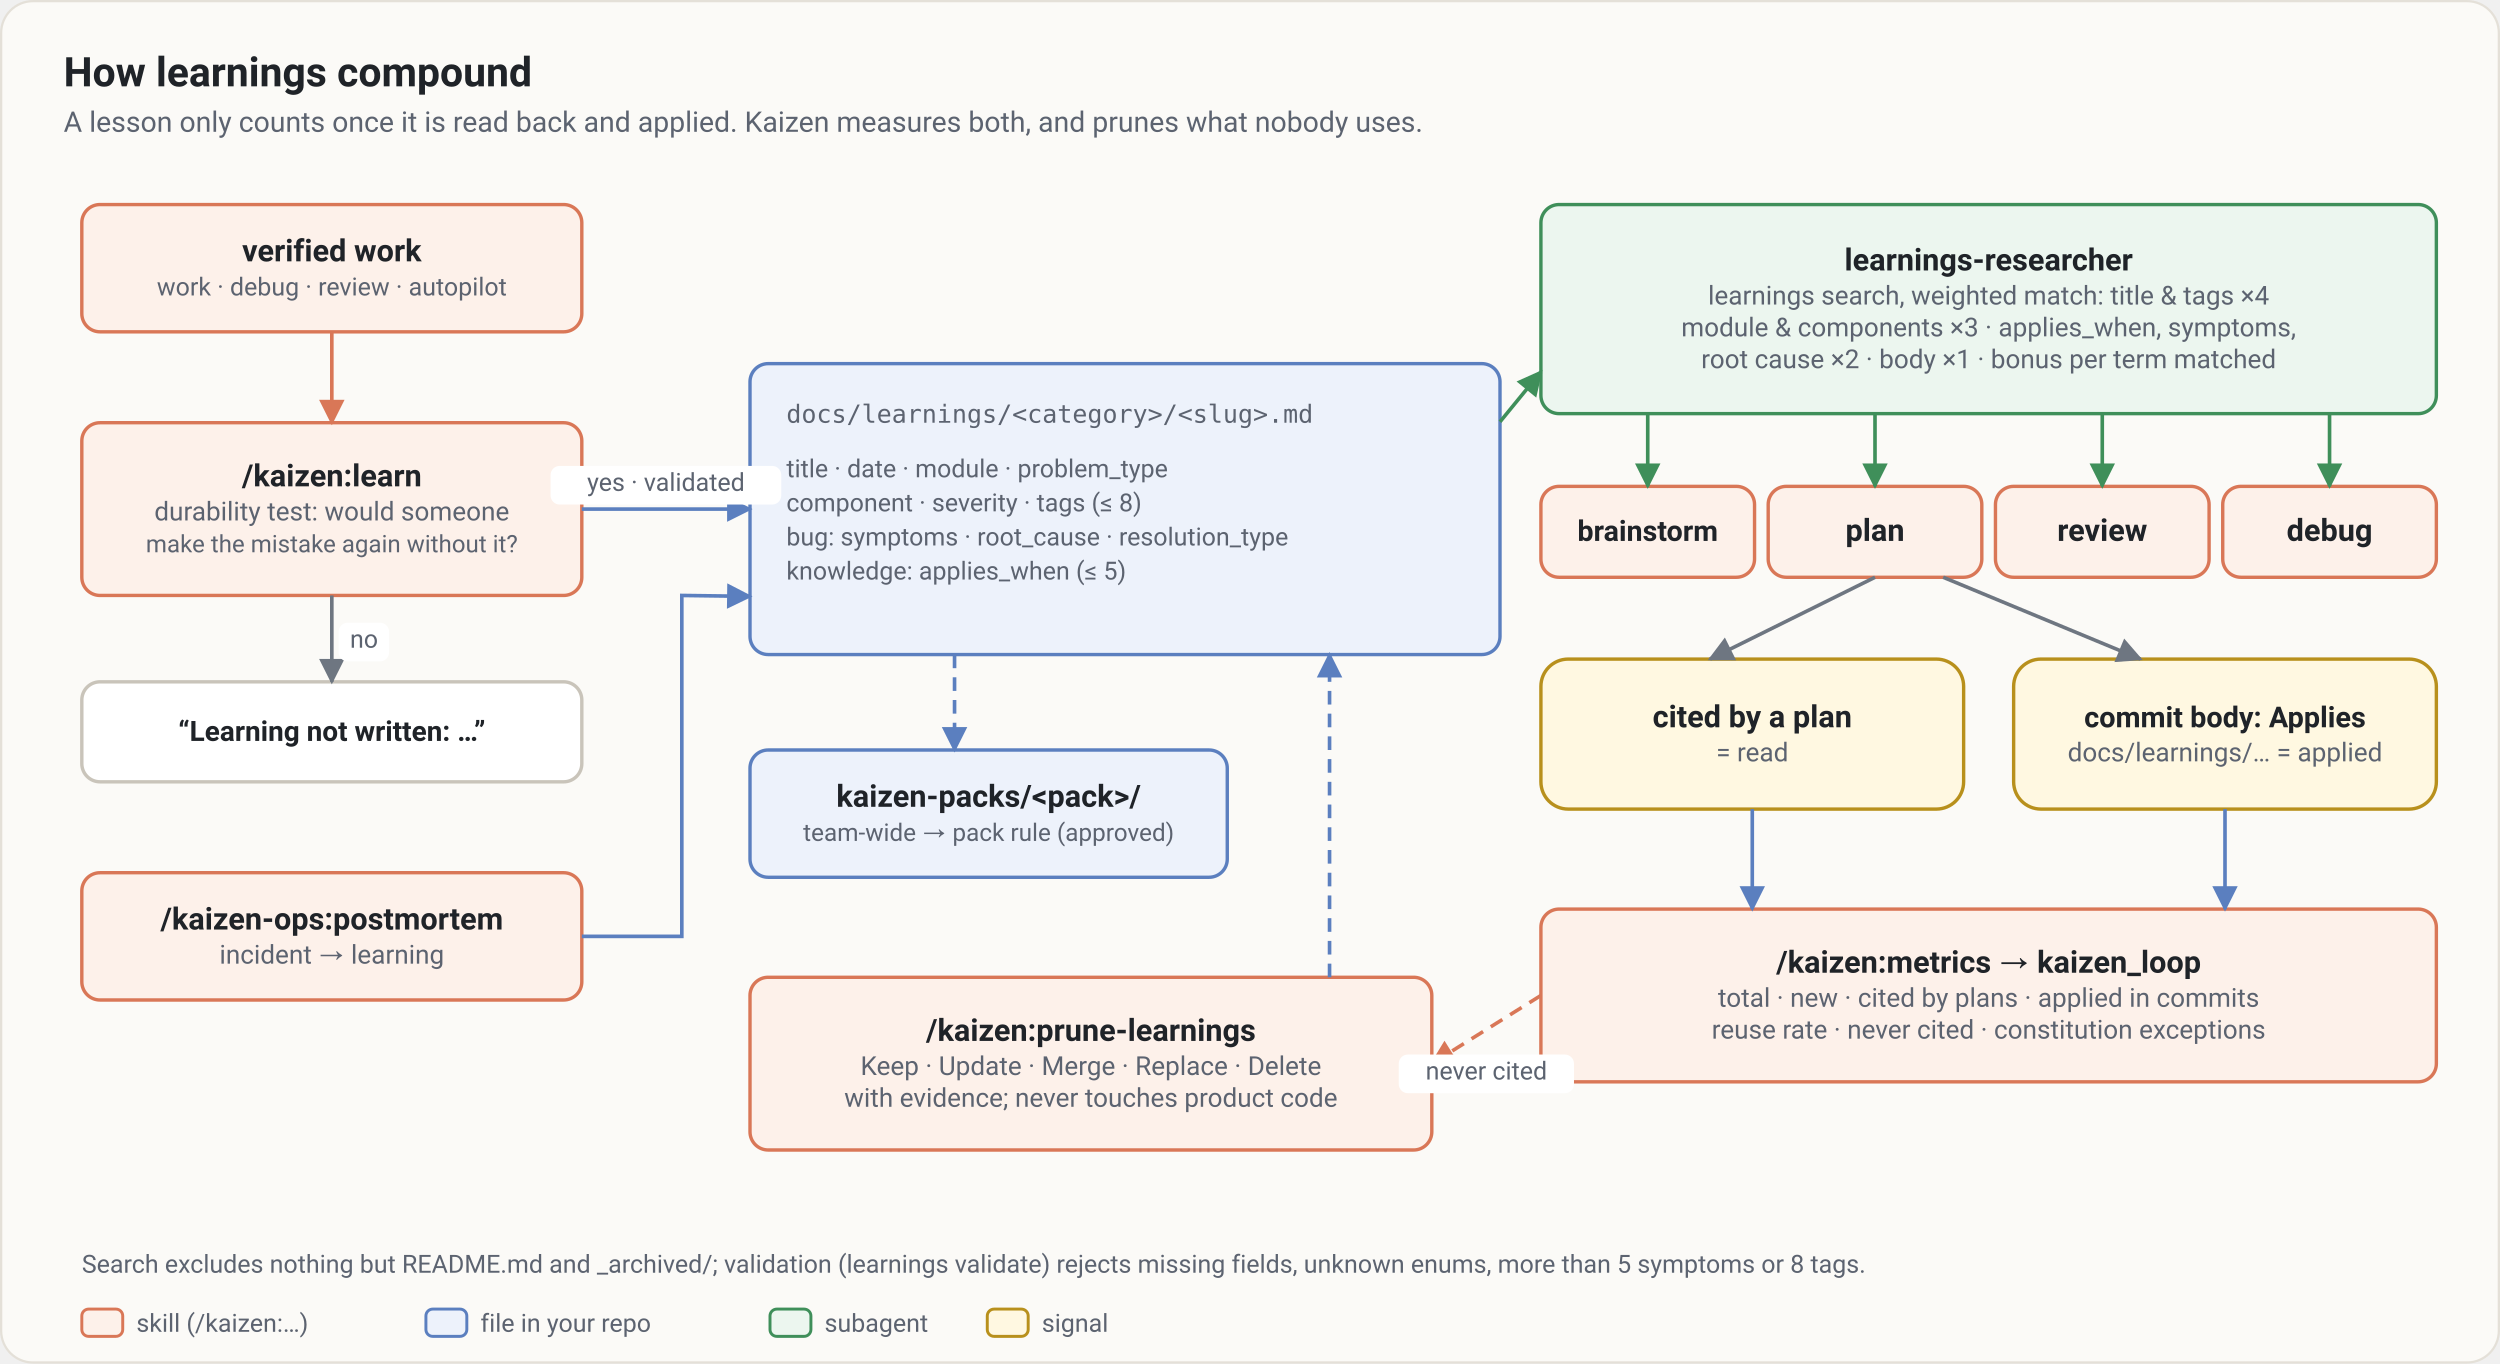
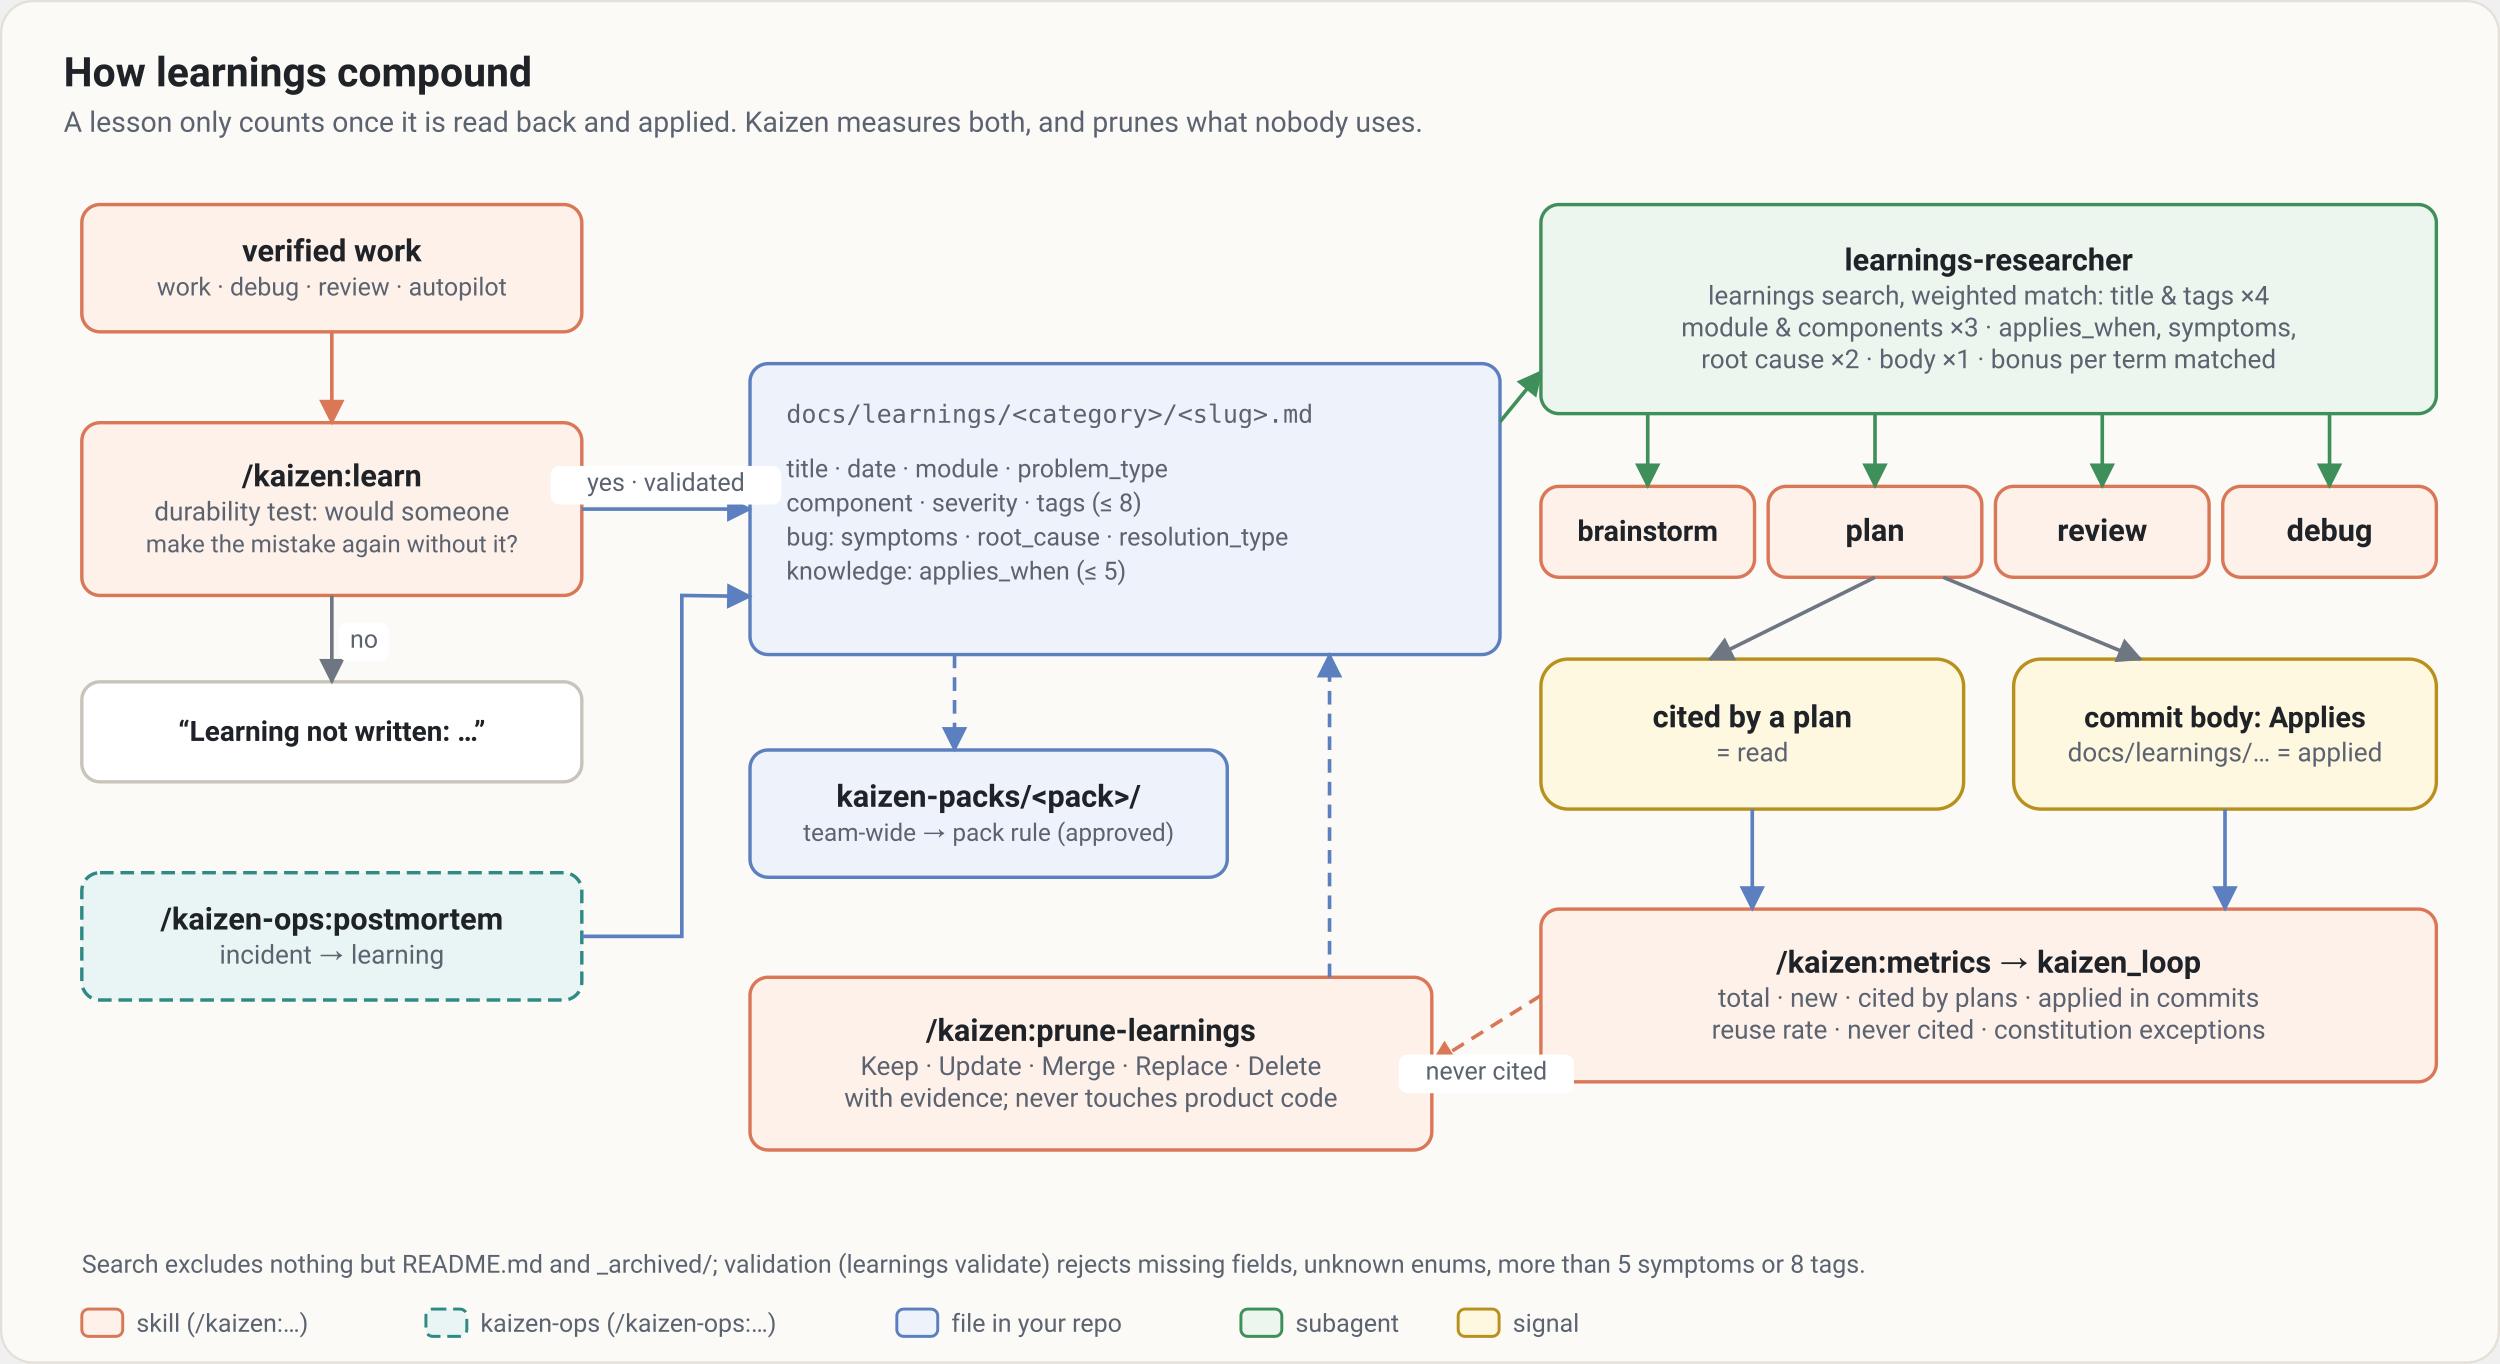
<svg xmlns="http://www.w3.org/2000/svg" width="1100" height="600" viewBox="0 0 1100 600" role="img" aria-labelledby="t d">
  <style>
  .bg { fill: #fbfaf7; stroke: #e4e0d8; }
  text { font-family: ui-sans-serif, system-ui, -apple-system, "Segoe UI", Roboto, Helvetica, Arial, sans-serif; fill: #1f2328; }
  .title { font-size: 18px; font-weight: 700; }
  .desc { font-size: 12.5px; fill: #5c6370; }
  .label { font-size: 13.5px; font-weight: 600; }
  .t12 { font-size: 12px; }
  .sub { font-size: 11.5px; fill: #5c6370; }
  .small { font-size: 11px; fill: #5c6370; }
  .edge { font-size: 11px; fill: #5c6370; }
  .mono { font-family: ui-monospace, SFMono-Regular, Menlo, Consolas, monospace; }
  .skill { fill: #fdf1ea; stroke: #d97757; }
+   .ops { fill: #e8f5f4; stroke: #2e8a83; stroke-dasharray: 6 3; }
  .artifact { fill: #edf2fb; stroke: #5b7fbf; }
  .gate { fill: #fdeeee; stroke: #c94a4a; }
  .agent { fill: #ecf6ef; stroke: #3f8f5a; }
  .outside { fill: #f3f0fa; stroke: #7a5fc0; }
  .state { fill: #fff8e1; stroke: #b8901c; }
  .plain { fill: #ffffff; stroke: #c9c4ba; }
  .region { fill: none; stroke: #b9b3a6; stroke-dasharray: 5 4; }
  .regionlabel { font-size: 11.5px; font-weight: 600; fill: #7d776b; letter-spacing: .04em; }
  .band { fill: #fff4dd; stroke: #d6a645; }
  .line { fill: none; stroke: #6e7681; stroke-width: 1.6; }
  .line.accent { stroke: #d97757; }
  .line.bad { stroke: #c94a4a; }
  .line.ok { stroke: #3f8f5a; }
  .line.blue { stroke: #5b7fbf; }
  .dashed { stroke-dasharray: 6 4; }
  .head { fill: #6e7681; }
  .head.accent { fill: #d97757; }
  .head.bad { fill: #c94a4a; }
  .head.ok { fill: #3f8f5a; }
  .head.blue { fill: #5b7fbf; }
  .pill { fill: #ffffff; stroke: none; }
  @media (prefers-color-scheme: dark) {
    .bg { fill: #161b22; stroke: #30363d; }
    text { fill: #e6edf3; }
    .desc, .sub, .small, .edge { fill: #9aa4b0; }
    .skill { fill: #3a2419; stroke: #e08b6c; }
+     .ops { fill: #15302e; stroke: #4fb8ae; }
    .artifact { fill: #1b2638; stroke: #7c9fd8; }
    .gate { fill: #3a1d1f; stroke: #e06c6c; }
    .agent { fill: #18301f; stroke: #5fb07a; }
    .outside { fill: #271f3d; stroke: #a08ae0; }
    .state { fill: #33290f; stroke: #d6b043; }
    .plain { fill: #1f2630; stroke: #4a525d; }
    .region { stroke: #5a6270; }
    .regionlabel { fill: #a39d90; }
    .band { fill: #33290f; stroke: #c99a3b; }
    .line { stroke: #9aa4b0; }
    .line.accent { stroke: #e08b6c; }
    .line.bad { stroke: #e06c6c; }
    .line.ok { stroke: #5fb07a; }
    .line.blue { stroke: #7c9fd8; }
    .head { fill: #9aa4b0; }
    .head.accent { fill: #e08b6c; }
    .head.bad { fill: #e06c6c; }
    .head.ok { fill: #5fb07a; }
    .head.blue { fill: #7c9fd8; }
    .pill { fill: #161b22; }
  }
</style>
  <defs>
    <marker id="h-default" viewBox="0 0 10 10" refX="9" refY="5" markerWidth="7" markerHeight="7" orient="auto-start-reverse">
      <path class="head" d="M0,0 L10,5 L0,10 z" />
    </marker>
    <marker id="s-default" viewBox="0 0 10 10" refX="9" refY="5" markerWidth="7" markerHeight="7" orient="auto-start-reverse">
      <path class="head" d="M0,0 L10,5 L0,10 z" />
    </marker>
    <marker id="h-accent" viewBox="0 0 10 10" refX="9" refY="5" markerWidth="7" markerHeight="7" orient="auto-start-reverse">
      <path class="head accent" d="M0,0 L10,5 L0,10 z" />
    </marker>
    <marker id="s-accent" viewBox="0 0 10 10" refX="9" refY="5" markerWidth="7" markerHeight="7" orient="auto-start-reverse">
      <path class="head accent" d="M0,0 L10,5 L0,10 z" />
    </marker>
    <marker id="h-bad" viewBox="0 0 10 10" refX="9" refY="5" markerWidth="7" markerHeight="7" orient="auto-start-reverse">
      <path class="head bad" d="M0,0 L10,5 L0,10 z" />
    </marker>
    <marker id="s-bad" viewBox="0 0 10 10" refX="9" refY="5" markerWidth="7" markerHeight="7" orient="auto-start-reverse">
      <path class="head bad" d="M0,0 L10,5 L0,10 z" />
    </marker>
    <marker id="h-ok" viewBox="0 0 10 10" refX="9" refY="5" markerWidth="7" markerHeight="7" orient="auto-start-reverse">
      <path class="head ok" d="M0,0 L10,5 L0,10 z" />
    </marker>
    <marker id="s-ok" viewBox="0 0 10 10" refX="9" refY="5" markerWidth="7" markerHeight="7" orient="auto-start-reverse">
      <path class="head ok" d="M0,0 L10,5 L0,10 z" />
    </marker>
    <marker id="h-blue" viewBox="0 0 10 10" refX="9" refY="5" markerWidth="7" markerHeight="7" orient="auto-start-reverse">
      <path class="head blue" d="M0,0 L10,5 L0,10 z" />
    </marker>
    <marker id="s-blue" viewBox="0 0 10 10" refX="9" refY="5" markerWidth="7" markerHeight="7" orient="auto-start-reverse">
      <path class="head blue" d="M0,0 L10,5 L0,10 z" />
    </marker>
  </defs>
  <rect class="bg" x="0.5" y="0.5" width="1099" height="599" rx="14" />
  <text class="title" x="28" y="38">How learnings compound</text>
  <text class="desc" x="28" y="58">A lesson only counts once it is read back and applied. Kaizen measures both, and prunes what nobody uses.</text>
  <rect class="skill" x="36" y="90" width="220" height="56" rx="8" stroke-width="1.5" />
  <text class="label" x="146" y="115" text-anchor="middle">verified work</text>
  <text class="sub" x="146" y="130" text-anchor="middle" style="font-size:11px">work · debug · review · autopilot</text>
  <rect class="skill" x="36" y="186" width="220" height="76" rx="8" stroke-width="1.5" />
  <text class="label" x="146" y="214" text-anchor="middle">/kaizen:learn</text>
  <text class="sub" x="146" y="229" text-anchor="middle">durability test: would someone</text>
  <text class="sub" x="146" y="243" text-anchor="middle" style="font-size:10.6px">make the mistake again without it?</text>
  <rect class="plain" x="36" y="300" width="220" height="44" rx="8" stroke-width="1.5" />
  <text class="label" x="146" y="326" text-anchor="middle" style="font-size:12.3px">“Learning not written: …”</text>
  <path class="line accent" d="M146,146 L146,186" marker-end="url(#h-accent)" />
  <path class="line" d="M146,262 L146,300" marker-end="url(#h-default)" />
  <rect class="pill" x="149" y="274" width="22.2" height="17" rx="4" />
  <text class="edge" x="154" y="285" text-anchor="start">no</text>
  <rect class="artifact" x="330" y="160" width="330" height="128" rx="8" stroke-width="1.5" />
  <text class="label" x="342" y="228" text-anchor="start" />
  <text class="small mono" x="346" y="186" text-anchor="start">docs/learnings/&lt;category&gt;/&lt;slug&gt;.md</text>
  <text class="small" x="346" y="210" text-anchor="start">title · date · module · problem_type</text>
  <text class="small" x="346" y="225" text-anchor="start">component · severity · tags (≤ 8)</text>
  <text class="small" x="346" y="240" text-anchor="start">bug: symptoms · root_cause · resolution_type</text>
  <text class="small" x="346" y="255" text-anchor="start">knowledge: applies_when (≤ 5)</text>
  <path class="line blue" d="M256,224 L330,224" marker-end="url(#h-blue)" />
  <rect class="pill" x="242.25" y="205" width="101.5" height="17" rx="4" />
  <text class="edge" x="293" y="216" text-anchor="middle">yes · validated</text>
-   <rect class="skill" x="36" y="384" width="220" height="56" rx="8" stroke-width="1.5" />
+   <rect class="ops" x="36" y="384" width="220" height="56" rx="8" stroke-width="1.5" />
  <text class="label" x="146" y="409" text-anchor="middle">/kaizen-ops:postmortem</text>
  <text class="sub" x="146" y="424" text-anchor="middle">incident → learning</text>
  <path class="line blue" d="M256,412 L300,412 L300,262 L330,262.4" marker-end="url(#h-blue)" />
  <rect class="artifact" x="330" y="330" width="210" height="56" rx="8" stroke-width="1.5" />
  <text class="label" x="435" y="355" text-anchor="middle">kaizen-packs/&lt;pack&gt;/</text>
  <text class="sub" x="435" y="370" text-anchor="middle" style="font-size:10.7px">team-wide → pack rule (approved)</text>
  <path class="line blue dashed" d="M420,288 L420,330" marker-end="url(#h-blue)" />
  <rect class="agent" x="678" y="90" width="394" height="92" rx="8" stroke-width="1.5" />
  <text class="label" x="875" y="119" text-anchor="middle">learnings-researcher</text>
  <text class="sub" x="875" y="134" text-anchor="middle">learnings search, weighted match: title &amp; tags ×4</text>
  <text class="sub" x="875" y="148" text-anchor="middle">module &amp; components ×3 · applies_when, symptoms,</text>
  <text class="sub" x="875" y="162" text-anchor="middle">root cause ×2 · body ×1 · bonus per term matched</text>
  <path class="line ok" d="M660,185.6 L678,163.6" marker-end="url(#h-ok)" />
  <rect class="skill" x="678" y="214" width="94" height="40" rx="8" stroke-width="1.5" />
  <text class="label" x="725" y="238" text-anchor="middle" style="font-size:12.6px">brainstorm</text>
  <rect class="skill" x="778" y="214" width="94" height="40" rx="8" stroke-width="1.5" />
  <text class="label" x="825" y="238" text-anchor="middle">plan</text>
  <rect class="skill" x="878" y="214" width="94" height="40" rx="8" stroke-width="1.5" />
  <text class="label" x="925" y="238" text-anchor="middle">review</text>
  <rect class="skill" x="978" y="214" width="94" height="40" rx="8" stroke-width="1.5" />
  <text class="label" x="1025" y="238" text-anchor="middle">debug</text>
  <path class="line ok" d="M725,182 L725,214" marker-end="url(#h-ok)" />
  <path class="line ok" d="M825,182 L825,214" marker-end="url(#h-ok)" />
  <path class="line ok" d="M925,182 L925,214" marker-end="url(#h-ok)" />
  <path class="line ok" d="M1025,182 L1025,214" marker-end="url(#h-ok)" />
  <rect class="state" x="678" y="290" width="186" height="66" rx="12" stroke-width="1.5" />
  <text class="label" x="771" y="320" text-anchor="middle">cited by a plan</text>
  <text class="sub" x="771" y="335" text-anchor="middle">= read</text>
  <rect class="state" x="886" y="290" width="186" height="66" rx="12" stroke-width="1.5" />
  <text class="label" x="979" y="320" text-anchor="middle" style="font-size:12.7px">commit body: Applies</text>
  <text class="sub" x="979" y="335" text-anchor="middle">docs/learnings/… = applied</text>
  <path class="line" d="M825,254 L752.4,290" marker-end="url(#h-default)" />
  <path class="line" d="M855,254 L941.8,290" marker-end="url(#h-default)" />
  <rect class="skill" x="678" y="400" width="394" height="76" rx="8" stroke-width="1.5" />
  <text class="label" x="875" y="428" text-anchor="middle">/kaizen:metrics → kaizen_loop</text>
  <text class="sub" x="875" y="443" text-anchor="middle">total · new · cited by plans · applied in commits</text>
  <text class="sub" x="875" y="457" text-anchor="middle">reuse rate · never cited · constitution exceptions</text>
  <path class="line blue" d="M771,356 L771,400" marker-end="url(#h-blue)" />
  <path class="line blue" d="M979,356 L979,400" marker-end="url(#h-blue)" />
  <rect class="skill" x="330" y="430" width="300" height="76" rx="8" stroke-width="1.5" />
  <text class="label" x="480" y="458" text-anchor="middle">/kaizen:prune-learnings</text>
  <text class="sub" x="480" y="473" text-anchor="middle">Keep · Update · Merge · Replace · Delete</text>
  <text class="sub" x="480" y="487" text-anchor="middle">with evidence; never touches product code</text>
  <path class="line accent dashed" d="M678,438 L630,468" marker-end="url(#h-accent)" />
  <rect class="pill" x="615.45" y="464" width="77.1" height="17" rx="4" />
  <text class="edge" x="654" y="475" text-anchor="middle">never cited</text>
  <path class="line blue dashed" d="M585,430 L585,288" marker-end="url(#h-blue)" />
  <text class="small" x="36" y="560" text-anchor="start">Search excludes nothing but README.md and _archived/; validation (learnings validate) rejects missing fields, unknown enums, more than 5 symptoms or 8 tags.</text>
  <rect class="skill" x="36" y="576" width="18" height="12" rx="3" stroke-width="1.3" />
  <text class="small" x="60" y="586">skill (/kaizen:…)</text>
-   <rect class="artifact" x="187.4" y="576" width="18" height="12" rx="3" stroke-width="1.3" />
-   <text class="small" x="211.4" y="586">file in your repo</text>
-   <rect class="agent" x="338.8" y="576" width="18" height="12" rx="3" stroke-width="1.3" />
-   <text class="small" x="362.8" y="586">subagent</text>
-   <rect class="state" x="434.4" y="576" width="18" height="12" rx="3" stroke-width="1.3" />
-   <text class="small" x="458.4" y="586">signal</text>
+   <rect class="ops" x="187.4" y="576" width="18" height="12" rx="3" stroke-width="1.3" />
+   <text class="small" x="211.4" y="586">kaizen-ops (/kaizen-ops:…)</text>
+   <rect class="artifact" x="394.6" y="576" width="18" height="12" rx="3" stroke-width="1.3" />
+   <text class="small" x="418.6" y="586">file in your repo</text>
+   <rect class="agent" x="546" y="576" width="18" height="12" rx="3" stroke-width="1.3" />
+   <text class="small" x="570" y="586">subagent</text>
+   <rect class="state" x="641.6" y="576" width="18" height="12" rx="3" stroke-width="1.3" />
+   <text class="small" x="665.6" y="586">signal</text>
</svg>
